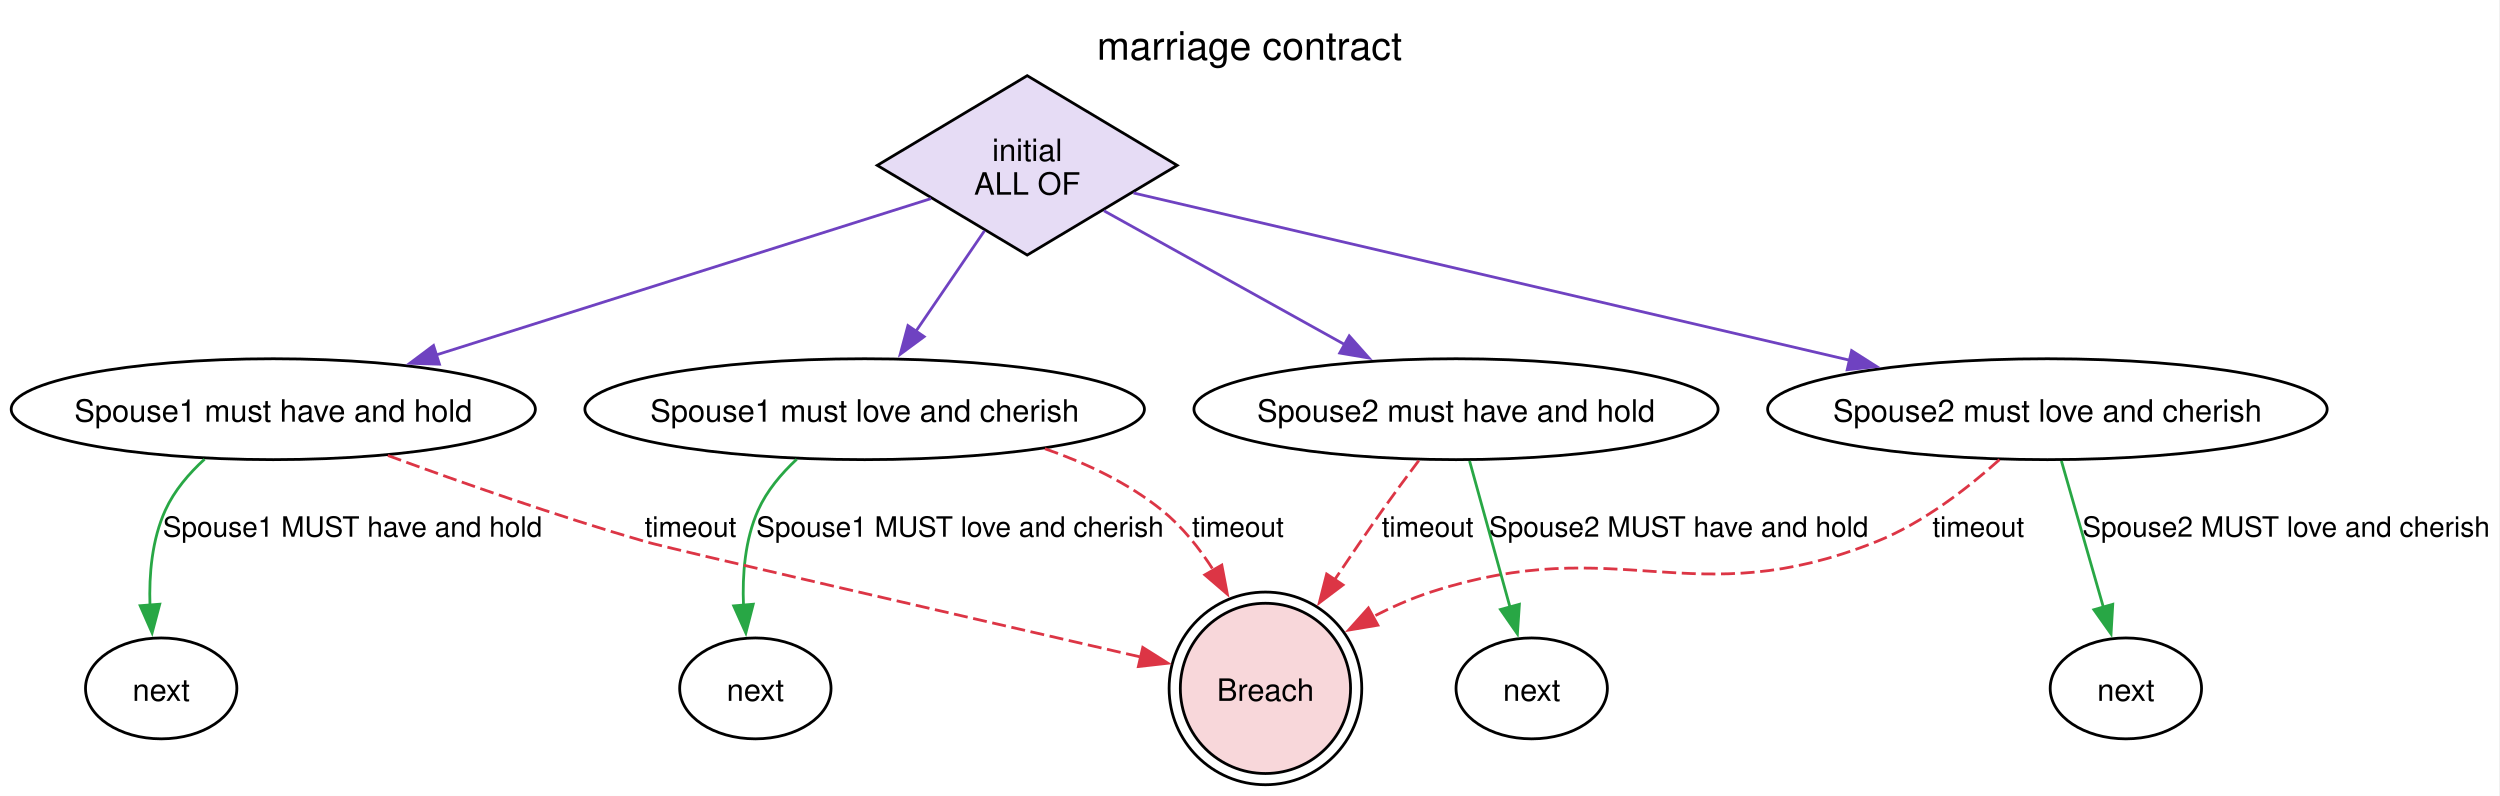
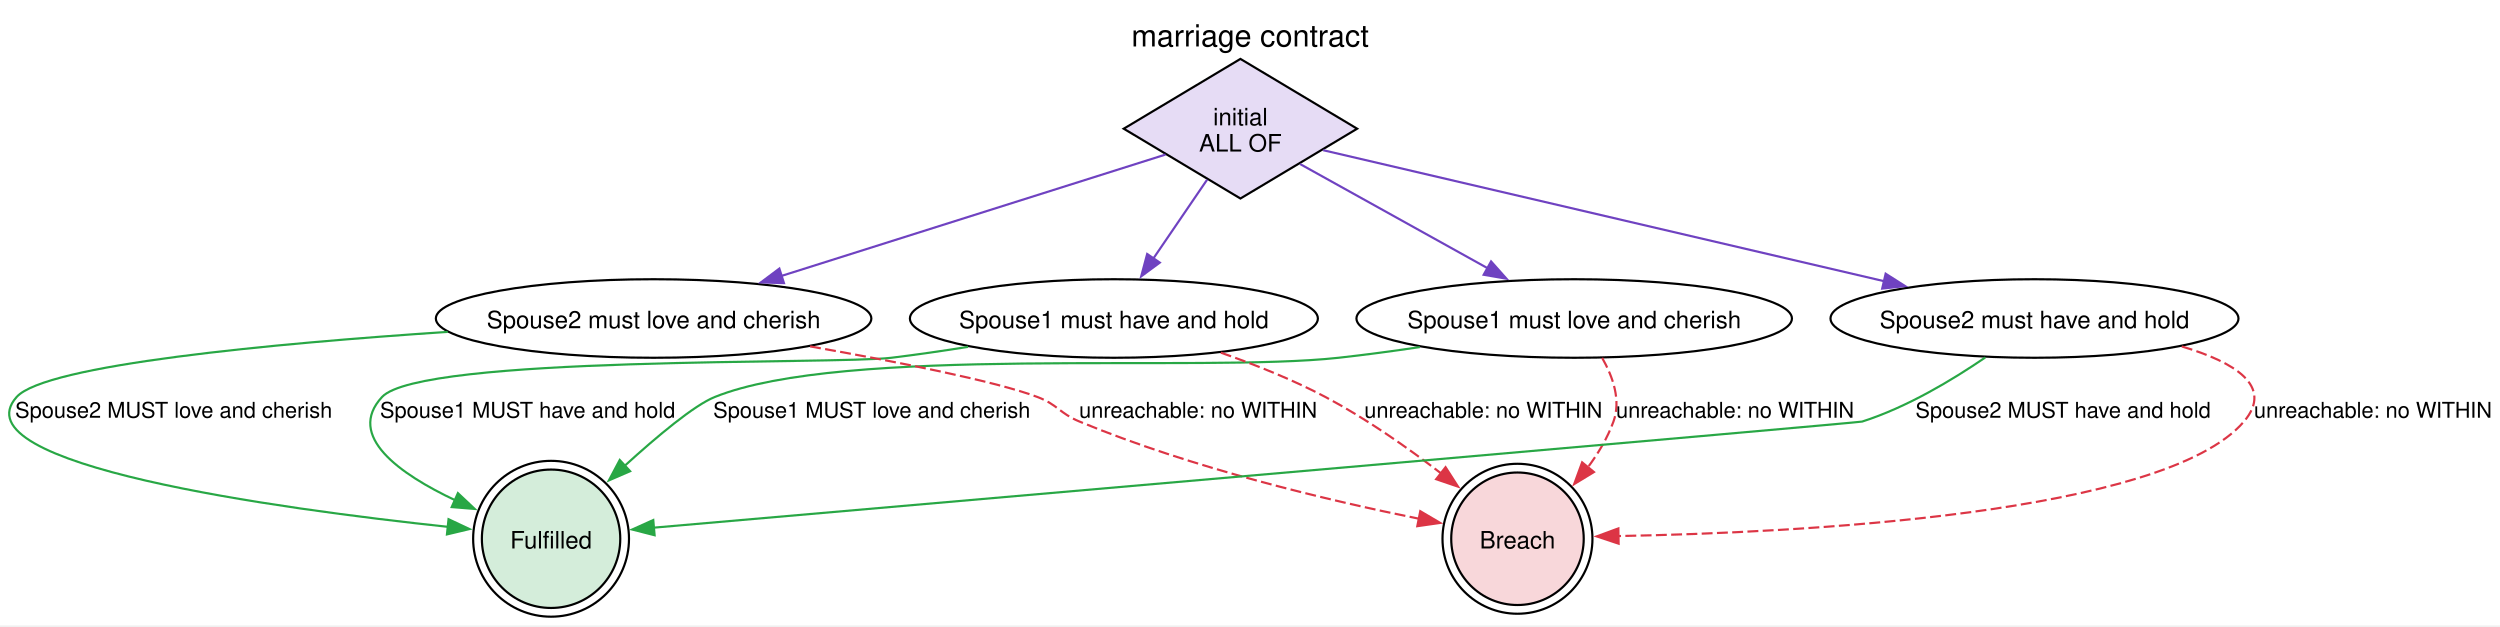
- <svg xmlns="http://www.w3.org/2000/svg" width="892pt" height="284pt" viewBox="0.00 0.00 892.00 284.00">
-   <g id="graph0" class="graph" transform="scale(1 1) rotate(0) translate(4 279.99)">
-     <polygon fill="white" stroke="none" points="-4,4 -4,-279.99 887.67,-279.99 887.67,4 -4,4" />
-     <text xml:space="preserve" text-anchor="middle" x="441.83" y="-258.69" font-family="Helvetica,sans-Serif" font-size="14.00">marriage contract</text>
+ <svg xmlns="http://www.w3.org/2000/svg" width="1146pt" height="287pt" viewBox="0.00 0.00 1146.00 287.00">
+   <g id="graph0" class="graph" transform="scale(1 1) rotate(0) translate(4 282.69)">
+     <polygon fill="white" stroke="none" points="-4,4 -4,-282.69 1142.14,-282.69 1142.14,4 -4,4" />
+     <text xml:space="preserve" text-anchor="middle" x="569.07" y="-261.39" font-family="Helvetica,sans-Serif" font-size="14.00">marriage contract</text>
    <g id="node1" class="node">
-       <polygon fill="#e6dcf5" stroke="black" points="362.51,-252.99 309.01,-220.99 362.51,-188.99 416.01,-220.99 362.51,-252.99" />
-       <text xml:space="preserve" text-anchor="middle" x="362.51" y="-222.54" font-family="Helvetica,sans-Serif" font-size="11.00">initial</text>
-       <text xml:space="preserve" text-anchor="middle" x="362.51" y="-210.54" font-family="Helvetica,sans-Serif" font-size="11.00">ALL OF</text>
+       <polygon fill="#e6dcf5" stroke="black" points="564.61,-255.69 511.11,-223.69 564.61,-191.69 618.11,-223.69 564.61,-255.69" />
+       <text xml:space="preserve" text-anchor="middle" x="564.61" y="-225.24" font-family="Helvetica,sans-Serif" font-size="11.00">initial</text>
+       <text xml:space="preserve" text-anchor="middle" x="564.61" y="-213.24" font-family="Helvetica,sans-Serif" font-size="11.00">ALL OF</text>
    </g>
    <g id="node2" class="node">
-       <ellipse fill="#ffffff" stroke="black" cx="304.51" cy="-133.99" rx="99.82" ry="18" />
-       <text xml:space="preserve" text-anchor="middle" x="304.51" y="-129.54" font-family="Helvetica,sans-Serif" font-size="11.00">Spouse1 must love and cherish</text>
+       <ellipse fill="#ffffff" stroke="black" cx="717.61" cy="-136.69" rx="99.82" ry="18" />
+       <text xml:space="preserve" text-anchor="middle" x="717.61" y="-132.24" font-family="Helvetica,sans-Serif" font-size="11.00">Spouse1 must love and cherish</text>
    </g>
    <g id="edge1" class="edge">
-       <path fill="none" stroke="#6f42c1" d="M347.27,-197.65C339.72,-186.59 330.55,-173.14 322.63,-161.55" />
-       <polygon fill="#6f42c1" stroke="#6f42c1" points="325.73,-159.88 317.2,-153.59 319.95,-163.82 325.73,-159.88" />
+       <path fill="none" stroke="#6f42c1" d="M591.96,-207.49C615.89,-194.2 650.95,-174.72 677.96,-159.72" />
+       <polygon fill="#6f42c1" stroke="#6f42c1" points="679.51,-162.86 686.56,-154.94 676.11,-156.74 679.51,-162.86" />
    </g>
    <g id="node5" class="node">
-       <ellipse fill="#ffffff" stroke="black" cx="93.51" cy="-133.99" rx="93.51" ry="18" />
-       <text xml:space="preserve" text-anchor="middle" x="93.51" y="-129.54" font-family="Helvetica,sans-Serif" font-size="11.00">Spouse1 must have and hold</text>
+       <ellipse fill="#ffffff" stroke="black" cx="506.61" cy="-136.69" rx="93.51" ry="18" />
+       <text xml:space="preserve" text-anchor="middle" x="506.61" y="-132.24" font-family="Helvetica,sans-Serif" font-size="11.00">Spouse1 must have and hold</text>
    </g>
    <g id="edge2" class="edge">
-       <path fill="none" stroke="#6f42c1" d="M328.17,-209.13C283.64,-195.06 205.34,-170.32 151.52,-153.31" />
-       <polygon fill="#6f42c1" stroke="#6f42c1" points="152.79,-150.05 142.2,-150.37 150.68,-156.72 152.79,-150.05" />
+       <path fill="none" stroke="#6f42c1" d="M549.37,-200.36C541.77,-189.21 532.52,-175.66 524.57,-164.01" />
+       <polygon fill="#6f42c1" stroke="#6f42c1" points="527.65,-162.31 519.12,-156.02 521.86,-166.26 527.65,-162.31" />
+     </g>
+     <g id="node6" class="node">
+       <ellipse fill="#ffffff" stroke="black" cx="295.61" cy="-136.69" rx="99.82" ry="18" />
+       <text xml:space="preserve" text-anchor="middle" x="295.61" y="-132.24" font-family="Helvetica,sans-Serif" font-size="11.00">Spouse2 must love and cherish</text>
+     </g>
+     <g id="edge3" class="edge">
+       <path fill="none" stroke="#6f42c1" d="M530.27,-211.84C485.88,-197.81 407.9,-173.17 354.1,-156.17" />
+       <polygon fill="#6f42c1" stroke="#6f42c1" points="355.37,-152.91 344.78,-153.23 353.26,-159.58 355.37,-152.91" />
    </g>
    <g id="node7" class="node">
-       <ellipse fill="#ffffff" stroke="black" cx="726.51" cy="-133.99" rx="99.82" ry="18" />
-       <text xml:space="preserve" text-anchor="middle" x="726.51" y="-129.54" font-family="Helvetica,sans-Serif" font-size="11.00">Spouse2 must love and cherish</text>
-     </g>
-     <g id="edge3" class="edge">
-       <path fill="none" stroke="#6f42c1" d="M400.43,-211.13C460.83,-197.03 579.82,-169.24 656.14,-151.42" />
-       <polygon fill="#6f42c1" stroke="#6f42c1" points="656.66,-154.89 665.6,-149.21 655.07,-148.07 656.66,-154.89" />
-     </g>
-     <g id="node9" class="node">
-       <ellipse fill="#ffffff" stroke="black" cx="515.51" cy="-133.99" rx="93.51" ry="18" />
-       <text xml:space="preserve" text-anchor="middle" x="515.51" y="-129.54" font-family="Helvetica,sans-Serif" font-size="11.00">Spouse2 must have and hold</text>
+       <ellipse fill="#ffffff" stroke="black" cx="928.61" cy="-136.69" rx="93.51" ry="18" />
+       <text xml:space="preserve" text-anchor="middle" x="928.61" y="-132.24" font-family="Helvetica,sans-Serif" font-size="11.00">Spouse2 must have and hold</text>
    </g>
    <g id="edge4" class="edge">
-       <path fill="none" stroke="#6f42c1" d="M389.86,-204.79C413.79,-191.49 448.85,-172.02 475.86,-157.01" />
-       <polygon fill="#6f42c1" stroke="#6f42c1" points="477.41,-160.15 484.46,-152.24 474.01,-154.03 477.41,-160.15" />
+       <path fill="none" stroke="#6f42c1" d="M602.53,-213.84C663.36,-199.63 783.63,-171.55 859.88,-153.74" />
+       <polygon fill="#6f42c1" stroke="#6f42c1" points="860.38,-157.22 869.32,-151.54 858.79,-150.4 860.38,-157.22" />
    </g>
    <g id="node3" class="node">
-       <ellipse fill="#ffffff" stroke="black" cx="265.51" cy="-34.37" rx="27" ry="18" />
-       <text xml:space="preserve" text-anchor="middle" x="265.51" y="-29.92" font-family="Helvetica,sans-Serif" font-size="11.00">next</text>
+       <ellipse fill="#d4edda" stroke="black" cx="248.61" cy="-35.72" rx="31.72" ry="31.72" />
+       <ellipse fill="none" stroke="black" cx="248.61" cy="-35.72" rx="35.72" ry="35.72" />
+       <text xml:space="preserve" text-anchor="middle" x="248.61" y="-31.27" font-family="Helvetica,sans-Serif" font-size="11.00">Fulfilled</text>
    </g>
    <g id="edge5" class="edge">
-       <path fill="none" stroke="#28a745" d="M280.27,-116.13C274.74,-110.99 269.59,-104.86 266.51,-97.99 261.81,-87.49 260.82,-74.98 261.28,-63.91" />
-       <polygon fill="#28a745" stroke="#28a745" points="264.75,-64.4 262.11,-54.14 257.78,-63.81 264.75,-64.4" />
-       <text xml:space="preserve" text-anchor="middle" x="338.51" y="-88.49" font-family="Helvetica,sans-Serif" font-size="10.00">Spouse1 MUST love and cherish</text>
+       <path fill="none" stroke="#28a745" d="M646.86,-123.59C634.47,-121.74 621.68,-120.02 609.61,-118.69 546.31,-111.73 382.64,-124.58 323.61,-100.69 314.24,-96.9 297.55,-82.99 282.29,-69.1" />
+       <polygon fill="#28a745" stroke="#28a745" points="284.84,-66.7 275.12,-62.48 280.09,-71.84 284.84,-66.7" />
+       <text xml:space="preserve" text-anchor="middle" x="395.61" y="-91.19" font-family="Helvetica,sans-Serif" font-size="10.00">Spouse1 MUST love and cherish</text>
    </g>
    <g id="node4" class="node">
-       <ellipse fill="#f8d7da" stroke="black" cx="447.51" cy="-34.37" rx="30.37" ry="30.37" />
-       <ellipse fill="none" stroke="black" cx="447.51" cy="-34.37" rx="34.37" ry="34.37" />
-       <text xml:space="preserve" text-anchor="middle" x="447.51" y="-29.92" font-family="Helvetica,sans-Serif" font-size="11.00">Breach</text>
+       <ellipse fill="#f8d7da" stroke="black" cx="691.61" cy="-35.72" rx="30.37" ry="30.37" />
+       <ellipse fill="none" stroke="black" cx="691.61" cy="-35.72" rx="34.37" ry="34.37" />
+       <text xml:space="preserve" text-anchor="middle" x="691.61" y="-31.27" font-family="Helvetica,sans-Serif" font-size="11.00">Breach</text>
    </g>
    <g id="edge6" class="edge">
-       <path fill="none" stroke="#dc3545" stroke-dasharray="5,2" d="M368.8,-119.89C383.55,-114.77 398.43,-107.71 410.51,-97.99 417.78,-92.13 423.94,-84.43 429.02,-76.45" />
-       <polygon fill="#dc3545" stroke="#dc3545" points="431.94,-78.38 433.92,-67.98 425.88,-74.88 431.94,-78.38" />
-       <text xml:space="preserve" text-anchor="middle" x="437.7" y="-88.49" font-family="Helvetica,sans-Serif" font-size="10.00">timeout</text>
+       <path fill="none" stroke="#dc3545" stroke-dasharray="5,2" d="M730.43,-118.63C735.4,-109.93 739.13,-99.16 735.61,-89.44 732.87,-81.89 728.53,-74.66 723.61,-68.11" />
+       <polygon fill="#dc3545" stroke="#dc3545" points="726.66,-66.31 717.61,-60.8 721.25,-70.75 726.66,-66.31" />
+       <text xml:space="preserve" text-anchor="middle" x="791.36" y="-91.19" font-family="Helvetica,sans-Serif" font-size="10.00">unreachable: no WITHIN</text>
    </g>
    <g id="edge7" class="edge">
-       <path fill="none" stroke="#dc3545" stroke-dasharray="5,2" d="M134.4,-117.46C160.46,-107.89 195.08,-95.76 226.26,-86.74 234.79,-84.26 341.03,-59.8 403.13,-45.54" />
-       <polygon fill="#dc3545" stroke="#dc3545" points="403.74,-48.99 412.7,-43.35 402.17,-42.17 403.74,-48.99" />
-       <text xml:space="preserve" text-anchor="middle" x="242.38" y="-88.49" font-family="Helvetica,sans-Serif" font-size="10.00">timeout</text>
-     </g>
-     <g id="node6" class="node">
-       <ellipse fill="#ffffff" stroke="black" cx="53.51" cy="-34.37" rx="27" ry="18" />
-       <text xml:space="preserve" text-anchor="middle" x="53.51" y="-29.92" font-family="Helvetica,sans-Serif" font-size="11.00">next</text>
+       <path fill="none" stroke="#28a745" d="M439.79,-123.69C428.09,-121.83 416.01,-120.08 404.61,-118.69 378.78,-115.55 188.79,-119.79 171.11,-100.69 154.58,-82.83 179.07,-65.45 204.78,-53.32" />
+       <polygon fill="#28a745" stroke="#28a745" points="205.9,-56.65 213.62,-49.39 203.06,-50.25 205.9,-56.65" />
+       <text xml:space="preserve" text-anchor="middle" x="237.86" y="-91.19" font-family="Helvetica,sans-Serif" font-size="10.00">Spouse1 MUST have and hold</text>
    </g>
    <g id="edge8" class="edge">
-       <path fill="none" stroke="#28a745" d="M68.99,-116.16C63.39,-111.03 58.16,-104.89 55.01,-97.99 50.23,-87.53 49.14,-75.02 49.51,-63.95" />
-       <polygon fill="#28a745" stroke="#28a745" points="52.99,-64.41 50.27,-54.17 46.01,-63.87 52.99,-64.41" />
-       <text xml:space="preserve" text-anchor="middle" x="121.76" y="-88.49" font-family="Helvetica,sans-Serif" font-size="10.00">Spouse1 MUST have and hold</text>
+       <path fill="none" stroke="#dc3545" stroke-dasharray="5,2" d="M555.62,-121.03C571.35,-115.53 588.58,-108.66 603.61,-100.69 622.16,-90.86 641.2,-77.5 656.8,-65.53" />
+       <polygon fill="#dc3545" stroke="#dc3545" points="658.64,-68.53 664.36,-59.62 654.33,-63.02 658.64,-68.53" />
+       <text xml:space="preserve" text-anchor="middle" x="675.95" y="-91.19" font-family="Helvetica,sans-Serif" font-size="10.00">unreachable: no WITHIN</text>
    </g>
    <g id="edge9" class="edge">
-       <path fill="none" stroke="#dc3545" stroke-dasharray="5,2" d="M709.42,-115.99C697.98,-105.71 682.04,-93.35 665.51,-86.74 599.48,-60.31 574.16,-90.68 506.51,-68.74 499.44,-66.44 492.27,-63.25 485.47,-59.74" />
-       <polygon fill="#dc3545" stroke="#dc3545" points="487.62,-56.93 477.17,-55.17 484.24,-63.06 487.62,-56.93" />
-       <text xml:space="preserve" text-anchor="middle" x="701.87" y="-88.49" font-family="Helvetica,sans-Serif" font-size="10.00">timeout</text>
-     </g>
-     <g id="node8" class="node">
-       <ellipse fill="#ffffff" stroke="black" cx="754.51" cy="-34.37" rx="27" ry="18" />
-       <text xml:space="preserve" text-anchor="middle" x="754.51" y="-29.92" font-family="Helvetica,sans-Serif" font-size="11.00">next</text>
+       <path fill="none" stroke="#28a745" d="M201.25,-130.56C121.01,-125.2 16.74,-115.49 3.61,-100.69 -23.99,-69.58 123.02,-49.52 201.63,-41.16" />
+       <polygon fill="#28a745" stroke="#28a745" points="201.61,-44.68 211.19,-40.17 200.88,-37.72 201.61,-44.68" />
+       <text xml:space="preserve" text-anchor="middle" x="75.61" y="-91.19" font-family="Helvetica,sans-Serif" font-size="10.00">Spouse2 MUST love and cherish</text>
    </g>
    <g id="edge10" class="edge">
-       <path fill="none" stroke="#28a745" d="M731.51,-115.53C735.68,-101.01 741.69,-80.06 746.52,-63.21" />
-       <polygon fill="#28a745" stroke="#28a745" points="749.83,-64.37 749.22,-53.8 743.1,-62.44 749.83,-64.37" />
-       <text xml:space="preserve" text-anchor="middle" x="811.67" y="-88.49" font-family="Helvetica,sans-Serif" font-size="10.00">Spouse2 MUST love and cherish</text>
+       <path fill="none" stroke="#dc3545" stroke-dasharray="5,2" d="M367.33,-123.9C407.24,-116.86 452.6,-107.9 471.61,-100.69 480.87,-97.18 481.7,-93.23 490.86,-89.44 542.43,-68.07 605.11,-53.26 646.56,-44.89" />
+       <polygon fill="#dc3545" stroke="#dc3545" points="647.05,-48.36 656.18,-42.99 645.69,-41.49 647.05,-48.36" />
+       <text xml:space="preserve" text-anchor="middle" x="545.23" y="-91.19" font-family="Helvetica,sans-Serif" font-size="10.00">unreachable: no WITHIN</text>
    </g>
    <g id="edge11" class="edge">
-       <path fill="none" stroke="#dc3545" stroke-dasharray="5,2" d="M502.23,-115.68C498.02,-110.08 493.38,-103.81 489.26,-97.99 483.62,-90.01 477.71,-81.36 472.17,-73.1" />
-       <polygon fill="#dc3545" stroke="#dc3545" points="475.18,-71.29 466.72,-64.91 469.35,-75.17 475.18,-71.29" />
-       <text xml:space="preserve" text-anchor="middle" x="505.38" y="-88.49" font-family="Helvetica,sans-Serif" font-size="10.00">timeout</text>
-     </g>
-     <g id="node10" class="node">
-       <ellipse fill="#ffffff" stroke="black" cx="542.51" cy="-34.37" rx="27" ry="18" />
-       <text xml:space="preserve" text-anchor="middle" x="542.51" y="-29.92" font-family="Helvetica,sans-Serif" font-size="11.00">next</text>
+       <path fill="none" stroke="#28a745" d="M906.05,-118.83C890.9,-108.46 870.05,-95.96 849.61,-89.44 847.96,-88.91 436.73,-53.09 295.54,-40.8" />
+       <polygon fill="#28a745" stroke="#28a745" points="296.07,-37.34 285.8,-39.96 295.46,-44.31 296.07,-37.34" />
+       <text xml:space="preserve" text-anchor="middle" x="941.71" y="-91.19" font-family="Helvetica,sans-Serif" font-size="10.00">Spouse2 MUST have and hold</text>
    </g>
    <g id="edge12" class="edge">
-       <path fill="none" stroke="#28a745" d="M520.34,-115.53C524.35,-101.01 530.15,-80.06 534.81,-63.21" />
-       <polygon fill="#28a745" stroke="#28a745" points="538.12,-64.37 537.41,-53.8 531.37,-62.51 538.12,-64.37" />
-       <text xml:space="preserve" text-anchor="middle" x="594.95" y="-88.49" font-family="Helvetica,sans-Serif" font-size="10.00">Spouse2 MUST have and hold</text>
+       <path fill="none" stroke="#dc3545" stroke-dasharray="5,2" d="M996.16,-123.87C1020.3,-116.69 1038.49,-105.69 1024.61,-89.44 988.25,-46.87 820.28,-38.48 737.7,-36.96" />
+       <polygon fill="#dc3545" stroke="#dc3545" points="737.97,-33.47 727.92,-36.81 737.86,-40.47 737.97,-33.47" />
+       <text xml:space="preserve" text-anchor="middle" x="1083.77" y="-91.19" font-family="Helvetica,sans-Serif" font-size="10.00">unreachable: no WITHIN</text>
    </g>
  </g>
</svg>
